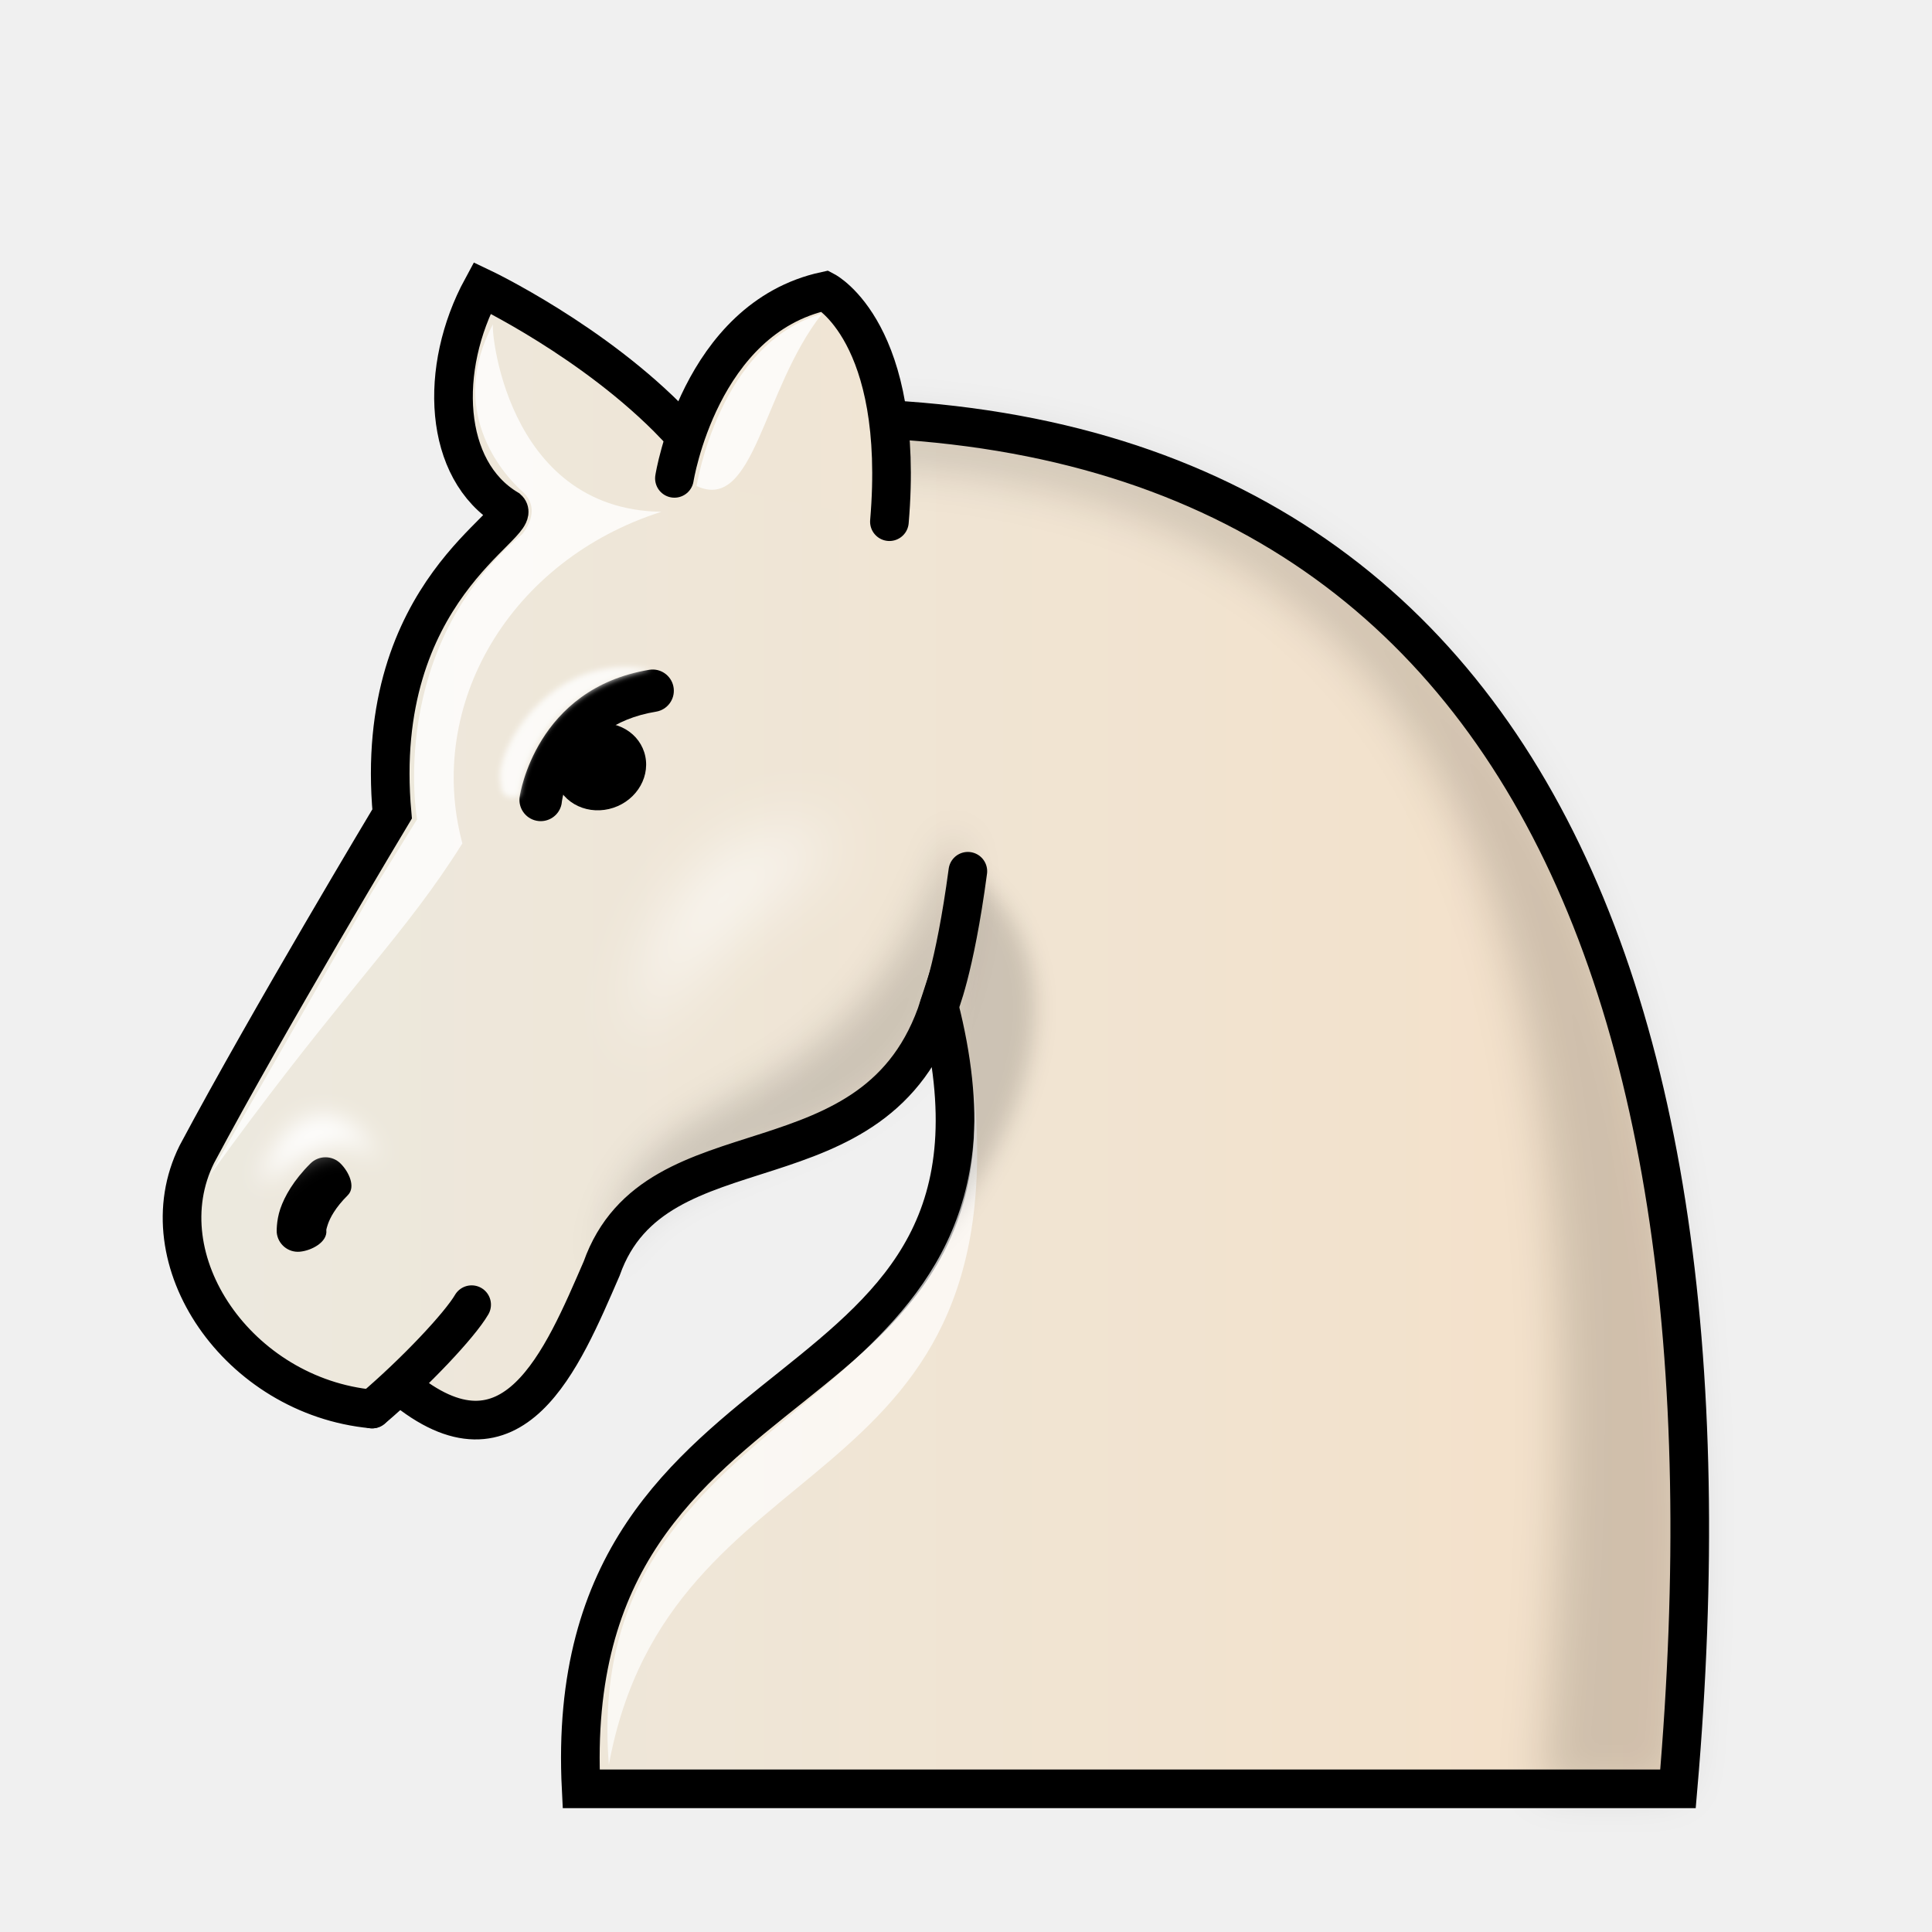
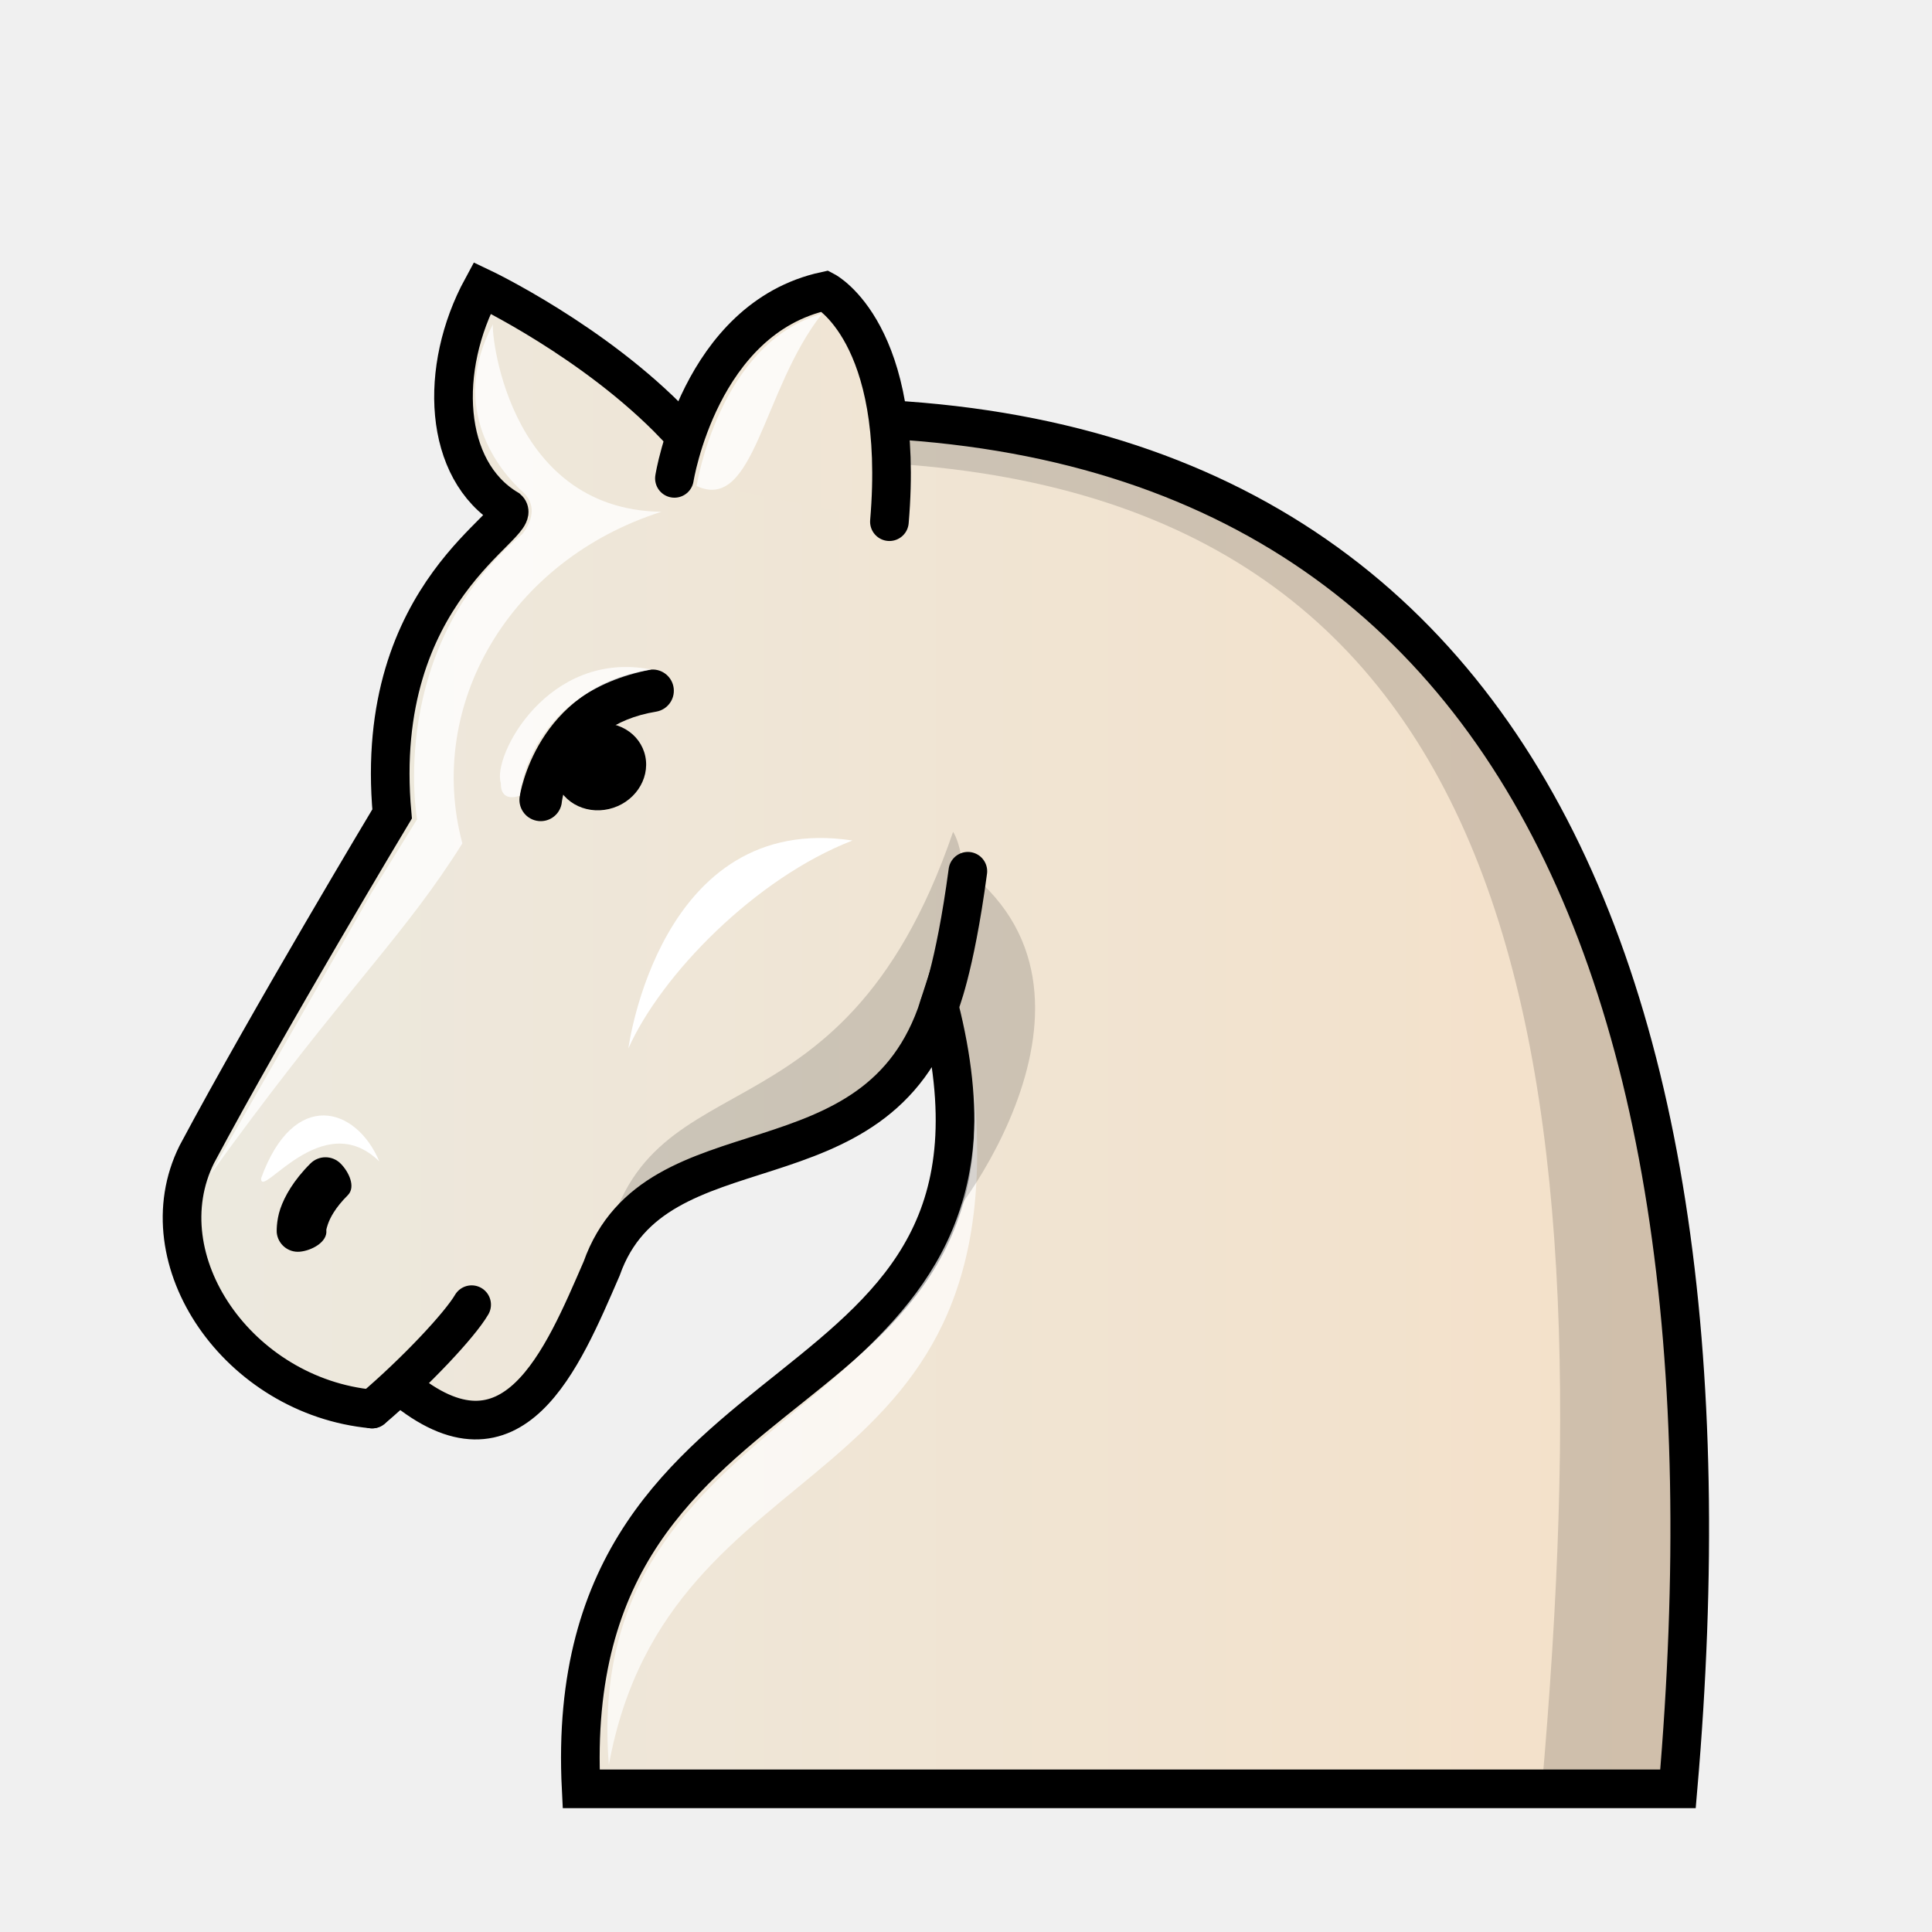
<svg xmlns="http://www.w3.org/2000/svg" xmlns:xlink="http://www.w3.org/1999/xlink" width="50mm" height="50mm" clip-rule="evenodd" fill-rule="evenodd" image-rendering="optimizeQuality" shape-rendering="geometricPrecision" text-rendering="geometricPrecision" viewBox="0 0 50 50">
  <defs>
    <linearGradient id="a" x1="9.241" x2="40.761" y1="27.266" y2="27.266" gradientTransform="matrix(.98495 0 0 .98605 .376 .641)" gradientUnits="userSpaceOnUse">
      <stop stop-color="#ece9df" offset="0" />
      <stop stop-color="#f4e0c8" offset="1" />
    </linearGradient>
    <linearGradient id="b" x1="-736.5" x2="-696.5" y1="-367.96" y2="-367.96" gradientTransform="matrix(.99995 0 0 .99606 740.69 393.31)" gradientUnits="userSpaceOnUse" xlink:href="#a" />
    <linearGradient id="d" x1="-116.32" x2="-77.199" y1="299.9" y2="299.9" gradientTransform="matrix(1.1045 0 0 1.0827 130.81 -314.94)" gradientUnits="userSpaceOnUse" xlink:href="#a" />
-     <filter id="c" x="-.064" y="-.038" width="1.128" height="1.077" color-interpolation-filters="sRGB">
-       <feGaussianBlur stdDeviation=".57" />
-     </filter>
-     <filter id="e" x="-.234" y="-.417" width="1.469" height="1.834" color-interpolation-filters="sRGB">
-       <feGaussianBlur stdDeviation=".299" />
-     </filter>
-     <filter id="f" x="-.119" y="-.099" width="1.238" height="1.198" color-interpolation-filters="sRGB">
-       <feGaussianBlur stdDeviation=".467" />
-     </filter>
-     <filter id="g" x="-.045" y="-.052" width="1.089" height="1.104" color-interpolation-filters="sRGB">
-       <feGaussianBlur stdDeviation=".073" />
-     </filter>
-     <filter id="h" x="-.321" y="-.411" width="1.641" height="1.823" color-interpolation-filters="sRGB">
-       <feGaussianBlur stdDeviation="1.013" />
-     </filter>
-     <filter id="i" x="-.239" y="-.07" width="1.479" height="1.139" color-interpolation-filters="sRGB">
-       <feGaussianBlur stdDeviation=".279" />
-     </filter>
  </defs>
  <path d="M10.393 35.883c2.887 2.407 4.157-.702 5.178-3.053 1.398-3.953 7.128-1.826 8.733-6.795 2.83 11.085-9.865 8.393-9.264 20.26h28.386c1.913-22.102-5.002-37.42-25.957-35.287-2.083-2.176-4.992-3.558-4.992-3.558-1.13 2.085-1.012 4.716.667 5.722.439.4-3.527 2.078-2.996 7.892 0 0-3.192 5.317-5.055 8.811-1.356 2.732 1.074 6.265 4.536 6.59" fill="url(#b)" stroke="#000" stroke-dashoffset="1.852" stroke-linecap="round" />
  <path d="M16.859 17.328a.472.472 0 0 0-.053.006c-2.943.479-3.352 3.258-3.352 3.258a.55.55 0 0 0 1.079.218s.172-2.023 2.451-2.393a.549.549 0 0 0-.125-1.089z" color="#000" solid-color="#000000" style="font-feature-settings:normal;font-variant-alternates:normal;font-variant-caps:normal;font-variant-east-asian:normal;font-variant-ligatures:normal;font-variant-numeric:normal;font-variant-position:normal;font-variation-settings:normal;inline-size:0;isolation:auto;mix-blend-mode:normal;shape-margin:0;shape-padding:0;text-decoration-color:#000;text-decoration-line:none;text-decoration-style:solid;text-indent:0;text-orientation:mixed;text-transform:none" white-space="normal" />
  <path d="M16.7 19.572a1.117 1.204 69.395 0 1-.943 1.366 1.117 1.204 69.395 0 1-1.401-.825 1.117 1.204 69.395 0 1 .943-1.366 1.117 1.204 69.395 0 1 1.401.825z" paint-order="markers fill stroke" />
  <path d="M8.419 29.95a.55.55 0 0 0-.384.16c-.438.436-.669.85-.78 1.172-.11.323-.093.617-.093.617a.55.55 0 0 0 .597.495c.304-.027.715-.248.687-.55 0 0-.014 0 .04-.162.056-.16.184-.42.514-.749.215-.214.028-.609-.188-.823a.552.552 0 0 0-.393-.16z" color="#000" solid-color="#000000" style="font-feature-settings:normal;font-variant-alternates:normal;font-variant-caps:normal;font-variant-east-asian:normal;font-variant-ligatures:normal;font-variant-numeric:normal;font-variant-position:normal;font-variation-settings:normal;inline-size:0;isolation:auto;mix-blend-mode:normal;shape-margin:0;shape-padding:0;text-decoration-color:#000;text-decoration-line:none;text-decoration-style:solid;text-indent:0;text-orientation:mixed;text-transform:none" white-space="normal" />
  <path transform="matrix(.99995 0 0 .99606 740.69 393.31)" d="M-718.42-382.86c17.099.645 19.298 14.991 17.595 34.473h3.526c1.754-20.341-3.914-34.957-21.01-35.602z" filter="url(#c)" opacity=".15" />
  <path d="M17.454 12.38s.652-4.143 3.9-4.848c0 0 2.08 1.085 1.664 5.969" fill="url(#d)" stroke="#000" stroke-linecap="round" paint-order="markers fill stroke" />
  <path d="M12.206 33.765c-.306.526-1.452 1.747-2.575 2.701" fill="none" stroke="#000" stroke-linecap="round" />
  <path d="M5.427 30.42l4.195-7.324 1.172-1.892s-.797-4.414 2.719-7.38c0 0 .554-.615.003-1.107-.553-.492-1.936-2.128-.753-4.336-.077-.022.274 4.806 4.353 4.864-3.919 1.25-6.11 4.99-5.15 8.582-.736 1.173-1.458 2.08-2.375 3.208-.82 1.01-1.796 2.196-3.078 3.907-.34.454-.7.944-1.085 1.478z" style="mix-blend-mode:normal" fill="#fff" opacity=".8" />
  <path d="M15.757 45.676c-.744-9.435 10.084-8.795 9.438-17.61 1.104 10.971-7.883 9.13-9.438 17.61z" fill="#fff" opacity=".7" />
  <path transform="matrix(.99995 0 0 .99606 740.69 393.31)" d="M-733.97-364.25c-.015.573 1.587-1.887 3.06-.439-.597-1.43-2.217-1.902-3.06.439z" filter="url(#e)" fill="#fff" />
  <path d="M18.027 12.578s.58-3.7 3.249-4.46c-1.554 1.972-1.745 5.155-3.249 4.46z" fill="#fff" opacity=".8" />
  <path transform="matrix(.99995 0 0 .99606 740.69 393.31)" d="M-716.03-369.64c.405-1.184.326-3.052-.03-3.612-2.96 8.671-8.246 5.492-9.102 11.347 1.64-3.708 7.813-2.42 9.132-7.735z" filter="url(#f)" opacity=".15" />
  <path transform="matrix(.99995 0 0 .99606 740.69 393.31)" d="M-723.87-377.47c-3.217.615-3.405 3.277-3.405 3.277s-.499.21-.49-.328c-.231-.688 1.215-3.475 3.895-2.949z" filter="url(#g)" opacity=".8" fill="#fff" />
  <path transform="matrix(.76507 0 0 .92137 575.69 349.88)" d="M-723.63-356.13c-6.532-.827-7.581 5.84-7.581 5.84 1.11-2.066 4.294-4.784 7.581-5.84z" fill="#fff" filter="url(#h)" />
  <path d="M24.304 26.035s.399-.909.744-3.487" fill="none" stroke="#000" stroke-linecap="round" stroke-linejoin="round" />
  <path d="M23.987 32.169c.364-.026 5.37-6.215 1.061-9.62l-.51 4.556c.107 1.682.437 3.359-.551 5.064z" filter="url(#i)" opacity=".15" />
</svg>
